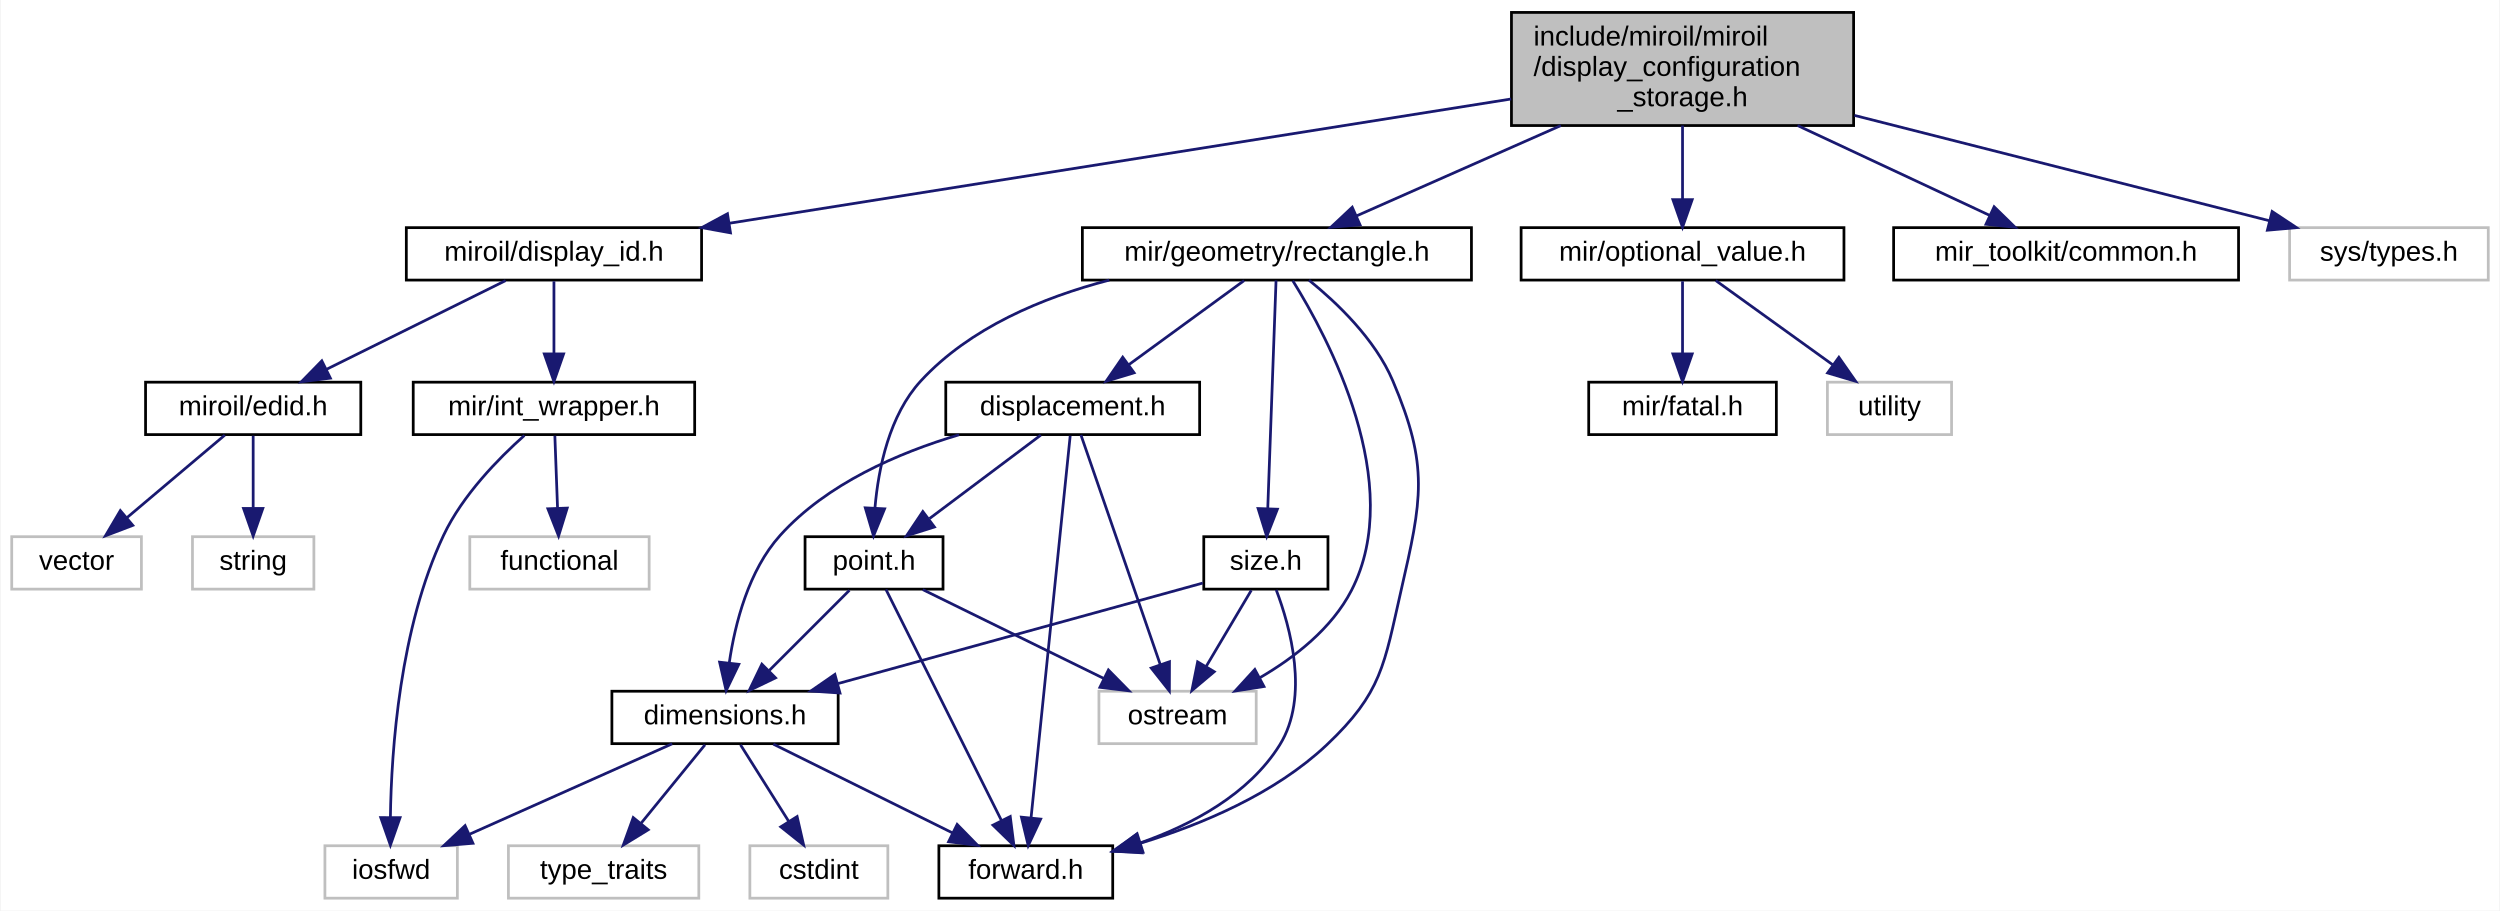
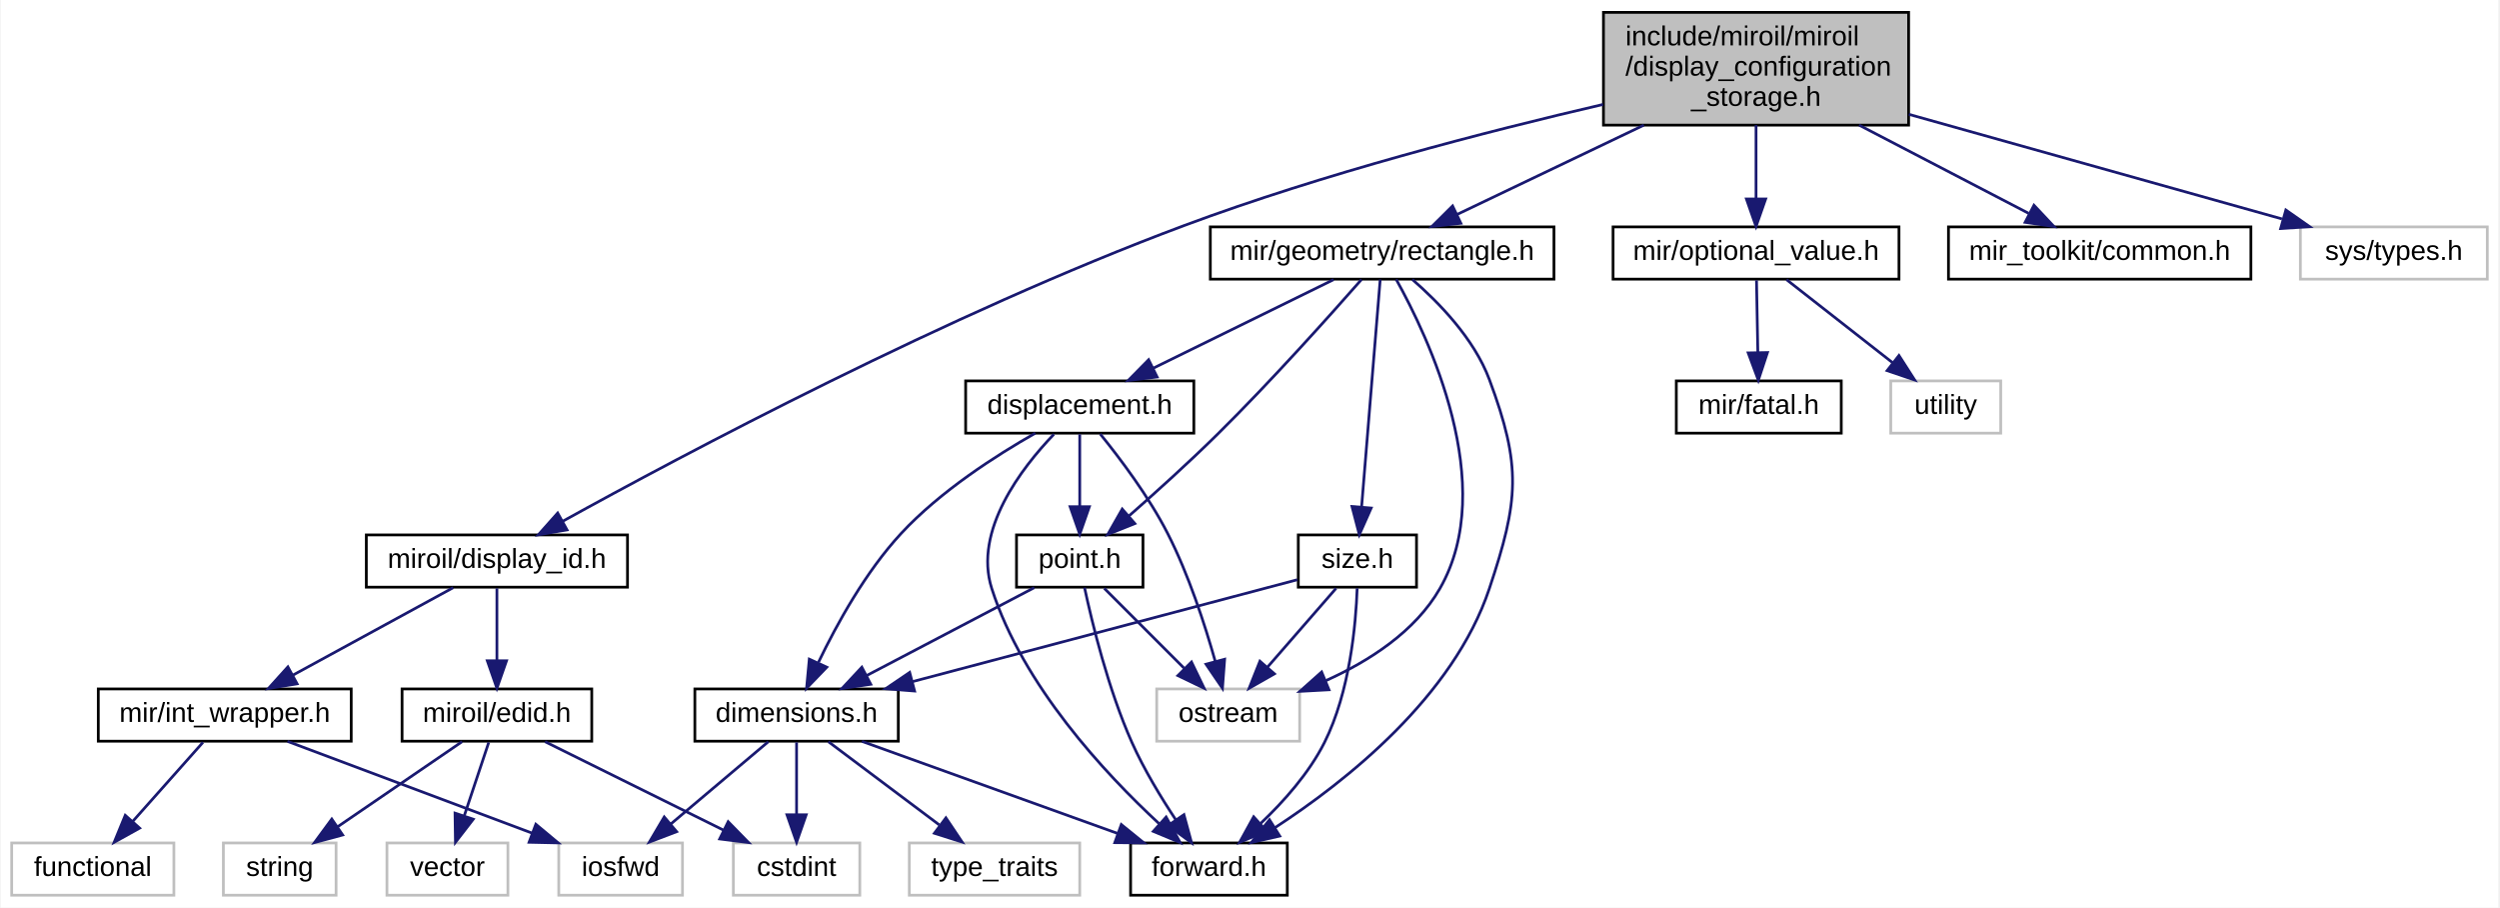
- <svg xmlns="http://www.w3.org/2000/svg" xmlns:xlink="http://www.w3.org/1999/xlink" width="906pt" height="330pt" viewBox="0.00 0.00 905.50 330.00">
+ <svg xmlns="http://www.w3.org/2000/svg" xmlns:xlink="http://www.w3.org/1999/xlink" width="909pt" height="330pt" viewBox="0.00 0.00 908.50 330.00">
  <g id="graph0" class="graph" transform="scale(1 1) rotate(0) translate(4 326)">
-     <polygon fill="white" stroke="transparent" points="-4,4 -4,-326 901.5,-326 901.5,4 -4,4" />
+     <polygon fill="white" stroke="transparent" points="-4,4 -4,-326 904.5,-326 904.5,4 -4,4" />
    <g id="node1" class="node">
      <g id="a_node1">
        <a xlink:title=" ">
-           <polygon fill="#bfbfbf" stroke="black" points="543.5,-280.5 543.5,-321.5 667.5,-321.5 667.5,-280.5 543.5,-280.5" />
-           <text text-anchor="start" x="551.5" y="-309.5" font-family="Arial" font-size="10.00">include/miroil/miroil</text>
-           <text text-anchor="start" x="551.5" y="-298.5" font-family="Arial" font-size="10.00">/display_configuration</text>
-           <text text-anchor="middle" x="605.5" y="-287.5" font-family="Arial" font-size="10.00">_storage.h</text>
+           <polygon fill="#bfbfbf" stroke="black" points="579,-280.5 579,-321.5 690,-321.5 690,-280.5 579,-280.5" />
+           <text text-anchor="start" x="587" y="-309.5" font-family="Arial" font-size="10.00">include/miroil/miroil</text>
+           <text text-anchor="start" x="587" y="-298.5" font-family="Arial" font-size="10.00">/display_configuration</text>
+           <text text-anchor="middle" x="634.5" y="-287.5" font-family="Arial" font-size="10.00">_storage.h</text>
        </a>
      </g>
    </g>
    <g id="node2" class="node">
      <g id="a_node2">
        <a xlink:href="display__id_8h.html" target="_top" xlink:title=" ">
-           <polygon fill="white" stroke="black" points="143,-224.5 143,-243.5 250,-243.5 250,-224.5 143,-224.5" />
-           <text text-anchor="middle" x="196.5" y="-231.5" font-family="Arial" font-size="10.00">miroil/display_id.h</text>
+           <polygon fill="white" stroke="black" points="129,-112.5 129,-131.5 224,-131.5 224,-112.5 129,-112.5" />
+           <text text-anchor="middle" x="176.5" y="-119.5" font-family="Arial" font-size="10.00">miroil/display_id.h</text>
        </a>
      </g>
    </g>
    <g id="edge1" class="edge">
-       <path fill="none" stroke="midnightblue" d="M543.38,-290.13C466.82,-277.96 337.39,-257.39 260.14,-245.11" />
-       <polygon fill="midnightblue" stroke="midnightblue" points="260.48,-241.62 250.05,-243.51 259.38,-248.54 260.48,-241.62" />
-     </g>
-     <g id="node9" class="node">
-       <g id="a_node9">
+       <path fill="none" stroke="midnightblue" d="M578.87,-288.03C536.46,-278.18 476.96,-262.81 426.5,-244 340.42,-211.91 244,-160.56 200.31,-136.4" />
+       <polygon fill="midnightblue" stroke="midnightblue" points="202,-133.34 191.56,-131.54 198.6,-139.46 202,-133.34" />
+     </g>
+     <g id="node10" class="node">
+       <g id="a_node10">
        <a xlink:href="rectangle_8h.html" target="_top" xlink:title=" ">
-           <polygon fill="white" stroke="black" points="388,-224.5 388,-243.5 529,-243.5 529,-224.5 388,-224.5" />
-           <text text-anchor="middle" x="458.5" y="-231.5" font-family="Arial" font-size="10.00">mir/geometry/rectangle.h</text>
-         </a>
-       </g>
-     </g>
-     <g id="edge8" class="edge">
-       <path fill="none" stroke="midnightblue" d="M561.4,-280.5C537.45,-269.91 508.52,-257.12 487.44,-247.8" />
-       <polygon fill="midnightblue" stroke="midnightblue" points="488.63,-244.5 478.07,-243.65 485.8,-250.9 488.63,-244.5" />
+           <polygon fill="white" stroke="black" points="436,-224.5 436,-243.5 561,-243.5 561,-224.5 436,-224.5" />
+           <text text-anchor="middle" x="498.5" y="-231.5" font-family="Arial" font-size="10.00">mir/geometry/rectangle.h</text>
+         </a>
+       </g>
+     </g>
+     <g id="edge9" class="edge">
+       <path fill="none" stroke="midnightblue" d="M593.7,-280.5C571.74,-270.01 545.26,-257.35 525.81,-248.05" />
+       <polygon fill="midnightblue" stroke="midnightblue" points="527.14,-244.81 516.6,-243.65 524.12,-251.12 527.14,-244.81" />
    </g>
    <g id="node18" class="node">
      <g id="a_node18">
        <a xlink:href="optional__value_8h.html" target="_top" xlink:title=" ">
-           <polygon fill="white" stroke="black" points="547,-224.5 547,-243.5 664,-243.5 664,-224.5 547,-224.5" />
-           <text text-anchor="middle" x="605.5" y="-231.5" font-family="Arial" font-size="10.00">mir/optional_value.h</text>
-         </a>
-       </g>
-     </g>
-     <g id="edge28" class="edge">
-       <path fill="none" stroke="midnightblue" d="M605.5,-280.5C605.5,-272.07 605.5,-262.24 605.5,-253.87" />
-       <polygon fill="midnightblue" stroke="midnightblue" points="609,-253.65 605.5,-243.65 602,-253.65 609,-253.65" />
+           <polygon fill="white" stroke="black" points="582.5,-224.5 582.5,-243.5 686.5,-243.5 686.5,-224.5 582.5,-224.5" />
+           <text text-anchor="middle" x="634.5" y="-231.5" font-family="Arial" font-size="10.00">mir/optional_value.h</text>
+         </a>
+       </g>
+     </g>
+     <g id="edge29" class="edge">
+       <path fill="none" stroke="midnightblue" d="M634.5,-280.5C634.5,-272.07 634.5,-262.24 634.5,-253.87" />
+       <polygon fill="midnightblue" stroke="midnightblue" points="638,-253.65 634.5,-243.65 631,-253.65 638,-253.65" />
    </g>
    <g id="node21" class="node">
      <g id="a_node21">
        <a xlink:href="common_8h.html" target="_top" xlink:title=" ">
-           <polygon fill="white" stroke="black" points="682,-224.5 682,-243.5 807,-243.5 807,-224.5 682,-224.5" />
-           <text text-anchor="middle" x="744.5" y="-231.5" font-family="Arial" font-size="10.00">mir_toolkit/common.h</text>
-         </a>
-       </g>
-     </g>
-     <g id="edge31" class="edge">
-       <path fill="none" stroke="midnightblue" d="M647.2,-280.5C669.75,-269.96 696.96,-257.23 716.86,-247.92" />
-       <polygon fill="midnightblue" stroke="midnightblue" points="718.42,-251.06 726,-243.65 715.46,-244.72 718.42,-251.06" />
+           <polygon fill="white" stroke="black" points="704.5,-224.5 704.5,-243.5 814.5,-243.5 814.5,-224.5 704.5,-224.5" />
+           <text text-anchor="middle" x="759.5" y="-231.5" font-family="Arial" font-size="10.00">mir_toolkit/common.h</text>
+         </a>
+       </g>
+     </g>
+     <g id="edge32" class="edge">
+       <path fill="none" stroke="midnightblue" d="M672,-280.5C691.91,-270.15 715.86,-257.69 733.66,-248.43" />
+       <polygon fill="midnightblue" stroke="midnightblue" points="735.6,-251.37 742.86,-243.65 732.37,-245.16 735.6,-251.37" />
    </g>
    <g id="node22" class="node">
      <g id="a_node22">
        <a xlink:title=" ">
-           <polygon fill="white" stroke="#bfbfbf" points="825.5,-224.5 825.5,-243.5 897.5,-243.5 897.5,-224.5 825.5,-224.5" />
-           <text text-anchor="middle" x="861.5" y="-231.5" font-family="Arial" font-size="10.00">sys/types.h</text>
-         </a>
-       </g>
-     </g>
-     <g id="edge32" class="edge">
-       <path fill="none" stroke="midnightblue" d="M667.8,-284.18C714.42,-272.34 777,-256.45 818.25,-245.98" />
-       <polygon fill="midnightblue" stroke="midnightblue" points="819.17,-249.36 828,-243.51 817.45,-242.57 819.17,-249.36" />
+           <polygon fill="white" stroke="#bfbfbf" points="832.5,-224.5 832.5,-243.5 900.5,-243.5 900.5,-224.5 832.5,-224.5" />
+           <text text-anchor="middle" x="866.5" y="-231.5" font-family="Arial" font-size="10.00">sys/types.h</text>
+         </a>
+       </g>
+     </g>
+     <g id="edge33" class="edge">
+       <path fill="none" stroke="midnightblue" d="M690.07,-284.43C731.85,-272.72 788.15,-256.95 825.8,-246.4" />
+       <polygon fill="midnightblue" stroke="midnightblue" points="827.22,-249.64 835.9,-243.57 825.33,-242.9 827.22,-249.64" />
    </g>
    <g id="node3" class="node">
      <g id="a_node3">
        <a xlink:href="int__wrapper_8h.html" target="_top" xlink:title=" ">
-           <polygon fill="white" stroke="black" points="145.5,-168.5 145.5,-187.5 247.5,-187.5 247.5,-168.5 145.5,-168.5" />
-           <text text-anchor="middle" x="196.5" y="-175.5" font-family="Arial" font-size="10.00">mir/int_wrapper.h</text>
+           <polygon fill="white" stroke="black" points="31.5,-56.5 31.5,-75.5 123.5,-75.5 123.5,-56.5 31.5,-56.5" />
+           <text text-anchor="middle" x="77.5" y="-63.5" font-family="Arial" font-size="10.00">mir/int_wrapper.h</text>
        </a>
      </g>
    </g>
    <g id="edge2" class="edge">
-       <path fill="none" stroke="midnightblue" d="M196.5,-224.08C196.5,-217.01 196.5,-206.86 196.5,-197.99" />
-       <polygon fill="midnightblue" stroke="midnightblue" points="200,-197.75 196.5,-187.75 193,-197.75 200,-197.75" />
+       <path fill="none" stroke="midnightblue" d="M160.59,-112.32C144.86,-103.74 120.56,-90.49 102.29,-80.52" />
+       <polygon fill="midnightblue" stroke="midnightblue" points="103.82,-77.37 93.37,-75.65 100.47,-83.52 103.82,-77.37" />
    </g>
    <g id="node6" class="node">
      <g id="a_node6">
        <a xlink:href="edid_8h.html" target="_top" xlink:title=" ">
-           <polygon fill="white" stroke="black" points="48.5,-168.5 48.5,-187.5 126.5,-187.5 126.5,-168.5 48.5,-168.5" />
-           <text text-anchor="middle" x="87.5" y="-175.5" font-family="Arial" font-size="10.00">miroil/edid.h</text>
+           <polygon fill="white" stroke="black" points="142,-56.5 142,-75.5 211,-75.5 211,-56.5 142,-56.5" />
+           <text text-anchor="middle" x="176.5" y="-63.5" font-family="Arial" font-size="10.00">miroil/edid.h</text>
        </a>
      </g>
    </g>
    <g id="edge5" class="edge">
-       <path fill="none" stroke="midnightblue" d="M178.99,-224.32C161.43,-215.62 134.17,-202.12 113.97,-192.11" />
-       <polygon fill="midnightblue" stroke="midnightblue" points="115.48,-188.96 104.97,-187.65 112.38,-195.23 115.48,-188.96" />
+       <path fill="none" stroke="midnightblue" d="M176.5,-112.08C176.5,-105.01 176.5,-94.86 176.5,-85.99" />
+       <polygon fill="midnightblue" stroke="midnightblue" points="180,-85.75 176.5,-75.75 173,-85.75 180,-85.75" />
    </g>
    <g id="node4" class="node">
      <g id="a_node4">
        <a xlink:title=" ">
-           <polygon fill="white" stroke="#bfbfbf" points="113.5,-0.5 113.5,-19.5 161.5,-19.5 161.5,-0.5 113.5,-0.5" />
-           <text text-anchor="middle" x="137.5" y="-7.5" font-family="Arial" font-size="10.00">iosfwd</text>
+           <polygon fill="white" stroke="#bfbfbf" points="199,-0.5 199,-19.5 244,-19.5 244,-0.5 199,-0.5" />
+           <text text-anchor="middle" x="221.5" y="-7.5" font-family="Arial" font-size="10.00">iosfwd</text>
        </a>
      </g>
    </g>
    <g id="edge3" class="edge">
-       <path fill="none" stroke="midnightblue" d="M185.78,-168.19C176.45,-159.88 163.37,-146.56 156.5,-132 140.67,-98.47 137.59,-54.47 137.23,-29.83" />
-       <polygon fill="midnightblue" stroke="midnightblue" points="140.73,-29.69 137.23,-19.7 133.73,-29.7 140.73,-29.69" />
+       <path fill="none" stroke="midnightblue" d="M100.32,-56.44C124.33,-47.44 162.33,-33.19 189.37,-23.05" />
+       <polygon fill="midnightblue" stroke="midnightblue" points="190.66,-26.3 198.79,-19.52 188.2,-19.75 190.66,-26.3" />
    </g>
    <g id="node5" class="node">
      <g id="a_node5">
        <a xlink:title=" ">
-           <polygon fill="white" stroke="#bfbfbf" points="166,-112.5 166,-131.5 231,-131.5 231,-112.5 166,-112.5" />
-           <text text-anchor="middle" x="198.5" y="-119.5" font-family="Arial" font-size="10.00">functional</text>
+           <polygon fill="white" stroke="#bfbfbf" points="0,-0.5 0,-19.5 59,-19.5 59,-0.5 0,-0.5" />
+           <text text-anchor="middle" x="29.5" y="-7.5" font-family="Arial" font-size="10.00">functional</text>
        </a>
      </g>
    </g>
    <g id="edge4" class="edge">
-       <path fill="none" stroke="midnightblue" d="M196.83,-168.08C197.09,-161.01 197.47,-150.86 197.8,-141.99" />
-       <polygon fill="midnightblue" stroke="midnightblue" points="201.3,-141.87 198.18,-131.75 194.31,-141.61 201.3,-141.87" />
+       <path fill="none" stroke="midnightblue" d="M69.57,-56.08C62.65,-48.3 52.43,-36.8 44.05,-27.37" />
+       <polygon fill="midnightblue" stroke="midnightblue" points="46.54,-24.9 37.28,-19.75 41.31,-29.55 46.54,-24.9" />
    </g>
    <g id="node7" class="node">
      <g id="a_node7">
        <a xlink:title=" ">
-           <polygon fill="white" stroke="#bfbfbf" points="65.5,-112.5 65.5,-131.5 109.5,-131.5 109.5,-112.5 65.5,-112.5" />
-           <text text-anchor="middle" x="87.5" y="-119.5" font-family="Arial" font-size="10.00">string</text>
+           <polygon fill="white" stroke="#bfbfbf" points="262.5,-0.5 262.5,-19.5 308.5,-19.5 308.5,-0.5 262.5,-0.5" />
+           <text text-anchor="middle" x="285.5" y="-7.5" font-family="Arial" font-size="10.00">cstdint</text>
        </a>
      </g>
    </g>
    <g id="edge6" class="edge">
-       <path fill="none" stroke="midnightblue" d="M87.5,-168.08C87.5,-161.01 87.5,-150.86 87.5,-141.99" />
-       <polygon fill="midnightblue" stroke="midnightblue" points="91,-141.75 87.5,-131.75 84,-141.75 91,-141.75" />
+       <path fill="none" stroke="midnightblue" d="M194.01,-56.32C211.57,-47.62 238.83,-34.12 259.03,-24.11" />
+       <polygon fill="midnightblue" stroke="midnightblue" points="260.62,-27.23 268.03,-19.65 257.52,-20.96 260.62,-27.23" />
    </g>
    <g id="node8" class="node">
      <g id="a_node8">
        <a xlink:title=" ">
-           <polygon fill="white" stroke="#bfbfbf" points="0,-112.5 0,-131.5 47,-131.5 47,-112.5 0,-112.5" />
-           <text text-anchor="middle" x="23.5" y="-119.5" font-family="Arial" font-size="10.00">vector</text>
+           <polygon fill="white" stroke="#bfbfbf" points="77,-0.5 77,-19.5 118,-19.5 118,-0.5 77,-0.5" />
+           <text text-anchor="middle" x="97.5" y="-7.5" font-family="Arial" font-size="10.00">string</text>
        </a>
      </g>
    </g>
    <g id="edge7" class="edge">
-       <path fill="none" stroke="midnightblue" d="M77.22,-168.32C67.66,-160.26 53.22,-148.08 41.72,-138.37" />
-       <polygon fill="midnightblue" stroke="midnightblue" points="43.87,-135.61 33.97,-131.83 39.36,-140.96 43.87,-135.61" />
-     </g>
-     <g id="node10" class="node">
-       <g id="a_node10">
-         <a xlink:href="forward_8h.html" target="_top" xlink:title=" ">
-           <polygon fill="white" stroke="black" points="336,-0.5 336,-19.5 399,-19.5 399,-0.5 336,-0.5" />
-           <text text-anchor="middle" x="367.5" y="-7.5" font-family="Arial" font-size="10.00">forward.h</text>
-         </a>
-       </g>
-     </g>
-     <g id="edge9" class="edge">
-       <path fill="none" stroke="midnightblue" d="M470.12,-224.47C480.17,-216.35 494.06,-203.14 500.5,-188 513.73,-156.89 511.03,-144.95 503.5,-112 497.35,-85.06 496.59,-74.97 476.5,-56 457.78,-38.33 431.15,-27.16 408.9,-20.37" />
-       <polygon fill="midnightblue" stroke="midnightblue" points="409.61,-16.93 399.03,-17.55 407.68,-23.66 409.61,-16.93" />
+       <path fill="none" stroke="midnightblue" d="M163.81,-56.32C151.6,-47.98 132.92,-35.21 118.5,-25.35" />
+       <polygon fill="midnightblue" stroke="midnightblue" points="120.39,-22.41 110.16,-19.65 116.44,-28.19 120.39,-22.41" />
+     </g>
+     <g id="node9" class="node">
+       <g id="a_node9">
+         <a xlink:title=" ">
+           <polygon fill="white" stroke="#bfbfbf" points="136.5,-0.5 136.5,-19.5 180.5,-19.5 180.5,-0.5 136.5,-0.5" />
+           <text text-anchor="middle" x="158.5" y="-7.5" font-family="Arial" font-size="10.00">vector</text>
+         </a>
+       </g>
+     </g>
+     <g id="edge8" class="edge">
+       <path fill="none" stroke="midnightblue" d="M173.53,-56.08C171.12,-48.85 167.64,-38.41 164.63,-29.4" />
+       <polygon fill="midnightblue" stroke="midnightblue" points="167.9,-28.13 161.42,-19.75 161.26,-30.34 167.9,-28.13" />
    </g>
    <g id="node11" class="node">
      <g id="a_node11">
+         <a xlink:href="forward_8h.html" target="_top" xlink:title=" ">
+           <polygon fill="white" stroke="black" points="407,-0.5 407,-19.5 464,-19.5 464,-0.5 407,-0.5" />
+           <text text-anchor="middle" x="435.5" y="-7.5" font-family="Arial" font-size="10.00">forward.h</text>
+         </a>
+       </g>
+     </g>
+     <g id="edge10" class="edge">
+       <path fill="none" stroke="midnightblue" d="M509.49,-224.37C518.95,-216.17 531.94,-202.92 537.5,-188 549.31,-156.35 548.18,-144.04 537.5,-112 524.39,-72.66 485.23,-41.8 459.43,-25" />
+       <polygon fill="midnightblue" stroke="midnightblue" points="461.25,-22.02 450.92,-19.66 457.53,-27.94 461.25,-22.02" />
+     </g>
+     <g id="node12" class="node">
+       <g id="a_node12">
        <a xlink:href="point_8h.html" target="_top" xlink:title=" ">
-           <polygon fill="white" stroke="black" points="287.5,-112.5 287.5,-131.5 337.5,-131.5 337.5,-112.5 287.5,-112.5" />
-           <text text-anchor="middle" x="312.5" y="-119.5" font-family="Arial" font-size="10.00">point.h</text>
-         </a>
-       </g>
-     </g>
-     <g id="edge10" class="edge">
-       <path fill="none" stroke="midnightblue" d="M397.75,-224.49C373.5,-218.18 347.2,-207.17 329.5,-188 318.01,-175.56 314.09,-156.32 312.84,-142" />
-       <polygon fill="midnightblue" stroke="midnightblue" points="316.33,-141.6 312.32,-131.79 309.33,-141.96 316.33,-141.6" />
+           <polygon fill="white" stroke="black" points="365.5,-112.5 365.5,-131.5 411.5,-131.5 411.5,-112.5 365.5,-112.5" />
+           <text text-anchor="middle" x="388.5" y="-119.5" font-family="Arial" font-size="10.00">point.h</text>
+         </a>
+       </g>
+     </g>
+     <g id="edge11" class="edge">
+       <path fill="none" stroke="midnightblue" d="M490.98,-224.35C479.84,-211.67 458.17,-187.42 438.5,-168 428.22,-157.85 416.19,-146.99 406.51,-138.49" />
+       <polygon fill="midnightblue" stroke="midnightblue" points="408.55,-135.63 398.71,-131.7 403.96,-140.91 408.55,-135.63" />
    </g>
    <g id="node15" class="node">
      <g id="a_node15">
        <a xlink:title=" ">
-           <polygon fill="white" stroke="#bfbfbf" points="394,-56.5 394,-75.5 451,-75.5 451,-56.5 394,-56.5" />
-           <text text-anchor="middle" x="422.5" y="-63.5" font-family="Arial" font-size="10.00">ostream</text>
-         </a>
-       </g>
-     </g>
-     <g id="edge27" class="edge">
-       <path fill="none" stroke="midnightblue" d="M464.25,-224.28C477.08,-203.65 505.39,-150.66 485.5,-112 478.42,-98.25 464.98,-87.77 452.32,-80.39" />
-       <polygon fill="midnightblue" stroke="midnightblue" points="453.81,-77.22 443.35,-75.57 450.5,-83.39 453.81,-77.22" />
+           <polygon fill="white" stroke="#bfbfbf" points="416.5,-56.5 416.5,-75.5 468.5,-75.5 468.5,-56.5 416.5,-56.5" />
+           <text text-anchor="middle" x="442.5" y="-63.5" font-family="Arial" font-size="10.00">ostream</text>
+         </a>
+       </g>
+     </g>
+     <g id="edge28" class="edge">
+       <path fill="none" stroke="midnightblue" d="M503.6,-224.42C515.21,-203.63 541.04,-149.54 519.5,-112 510.5,-96.32 493.69,-85.58 478.07,-78.54" />
+       <polygon fill="midnightblue" stroke="midnightblue" points="479.16,-75.2 468.58,-74.62 476.49,-81.67 479.16,-75.2" />
    </g>
    <g id="node16" class="node">
      <g id="a_node16">
        <a xlink:href="size_8h.html" target="_top" xlink:title=" ">
-           <polygon fill="white" stroke="black" points="432,-112.5 432,-131.5 477,-131.5 477,-112.5 432,-112.5" />
-           <text text-anchor="middle" x="454.5" y="-119.5" font-family="Arial" font-size="10.00">size.h</text>
-         </a>
-       </g>
-     </g>
-     <g id="edge18" class="edge">
-       <path fill="none" stroke="midnightblue" d="M458.19,-224.37C457.54,-206.62 456.05,-165.67 455.18,-141.6" />
-       <polygon fill="midnightblue" stroke="midnightblue" points="458.67,-141.46 454.81,-131.59 451.68,-141.71 458.67,-141.46" />
+           <polygon fill="white" stroke="black" points="468,-112.5 468,-131.5 511,-131.5 511,-112.5 468,-112.5" />
+           <text text-anchor="middle" x="489.5" y="-119.5" font-family="Arial" font-size="10.00">size.h</text>
+         </a>
+       </g>
+     </g>
+     <g id="edge19" class="edge">
+       <path fill="none" stroke="midnightblue" d="M497.79,-224.37C496.34,-206.62 492.99,-165.67 491.02,-141.6" />
+       <polygon fill="midnightblue" stroke="midnightblue" points="494.51,-141.27 490.2,-131.59 487.53,-141.84 494.51,-141.27" />
    </g>
    <g id="node17" class="node">
      <g id="a_node17">
        <a xlink:href="displacement_8h.html" target="_top" xlink:title=" ">
-           <polygon fill="white" stroke="black" points="338.5,-168.5 338.5,-187.5 430.5,-187.5 430.5,-168.5 338.5,-168.5" />
-           <text text-anchor="middle" x="384.5" y="-175.5" font-family="Arial" font-size="10.00">displacement.h</text>
-         </a>
-       </g>
-     </g>
-     <g id="edge22" class="edge">
-       <path fill="none" stroke="midnightblue" d="M446.61,-224.32C435.35,-216.11 418.21,-203.6 404.79,-193.81" />
-       <polygon fill="midnightblue" stroke="midnightblue" points="406.75,-190.9 396.61,-187.83 402.62,-196.56 406.75,-190.9" />
-     </g>
-     <g id="edge11" class="edge">
-       <path fill="none" stroke="midnightblue" d="M316.82,-112.37C325.81,-94.38 346.72,-52.55 358.69,-28.63" />
-       <polygon fill="midnightblue" stroke="midnightblue" points="361.86,-30.1 363.2,-19.59 355.6,-26.97 361.86,-30.1" />
-     </g>
-     <g id="node12" class="node">
-       <g id="a_node12">
-         <a xlink:href="dimensions_8h.html" target="_top" xlink:title=" ">
-           <polygon fill="white" stroke="black" points="217.5,-56.5 217.5,-75.5 299.5,-75.5 299.5,-56.5 217.5,-56.5" />
-           <text text-anchor="middle" x="258.5" y="-63.5" font-family="Arial" font-size="10.00">dimensions.h</text>
-         </a>
-       </g>
+           <polygon fill="white" stroke="black" points="347,-168.5 347,-187.5 430,-187.5 430,-168.5 347,-168.5" />
+           <text text-anchor="middle" x="388.5" y="-175.5" font-family="Arial" font-size="10.00">displacement.h</text>
+         </a>
+       </g>
+     </g>
+     <g id="edge23" class="edge">
+       <path fill="none" stroke="midnightblue" d="M480.83,-224.32C463.11,-215.62 435.6,-202.12 415.21,-192.11" />
+       <polygon fill="midnightblue" stroke="midnightblue" points="416.65,-188.92 406.13,-187.65 413.56,-195.2 416.65,-188.92" />
    </g>
    <g id="edge12" class="edge">
-       <path fill="none" stroke="midnightblue" d="M303.58,-112.08C295.72,-104.22 284.07,-92.57 274.58,-83.08" />
-       <polygon fill="midnightblue" stroke="midnightblue" points="276.8,-80.35 267.25,-75.75 271.85,-85.3 276.8,-80.35" />
-     </g>
-     <g id="edge17" class="edge">
-       <path fill="none" stroke="midnightblue" d="M330.17,-112.32C347.89,-103.62 375.4,-90.12 395.79,-80.11" />
-       <polygon fill="midnightblue" stroke="midnightblue" points="397.44,-83.2 404.87,-75.65 394.35,-76.92 397.44,-83.2" />
-     </g>
-     <g id="edge14" class="edge">
-       <path fill="none" stroke="midnightblue" d="M239.33,-56.44C219.59,-47.64 188.61,-33.81 166.01,-23.72" />
-       <polygon fill="midnightblue" stroke="midnightblue" points="167.14,-20.4 156.58,-19.52 164.29,-26.79 167.14,-20.4" />
-     </g>
-     <g id="edge13" class="edge">
-       <path fill="none" stroke="midnightblue" d="M276.01,-56.32C293.57,-47.62 320.83,-34.12 341.03,-24.11" />
-       <polygon fill="midnightblue" stroke="midnightblue" points="342.62,-27.23 350.03,-19.65 339.52,-20.96 342.62,-27.23" />
+       <path fill="none" stroke="midnightblue" d="M390.25,-112.32C392.98,-99.61 398.86,-75.32 407.5,-56 411.87,-46.24 418.04,-36.06 423.48,-27.86" />
+       <polygon fill="midnightblue" stroke="midnightblue" points="426.4,-29.79 429.18,-19.57 420.63,-25.83 426.4,-29.79" />
    </g>
    <g id="node13" class="node">
      <g id="a_node13">
-         <a xlink:title=" ">
-           <polygon fill="white" stroke="#bfbfbf" points="180,-0.5 180,-19.5 249,-19.5 249,-0.5 180,-0.5" />
-           <text text-anchor="middle" x="214.5" y="-7.5" font-family="Arial" font-size="10.00">type_traits</text>
-         </a>
-       </g>
+         <a xlink:href="dimensions_8h.html" target="_top" xlink:title=" ">
+           <polygon fill="white" stroke="black" points="248.5,-56.5 248.5,-75.5 322.5,-75.5 322.5,-56.5 248.5,-56.5" />
+           <text text-anchor="middle" x="285.5" y="-63.5" font-family="Arial" font-size="10.00">dimensions.h</text>
+         </a>
+       </g>
+     </g>
+     <g id="edge13" class="edge">
+       <path fill="none" stroke="midnightblue" d="M371.95,-112.32C355.51,-103.7 330.07,-90.36 311.03,-80.39" />
+       <polygon fill="midnightblue" stroke="midnightblue" points="312.49,-77.2 302.01,-75.65 309.24,-83.4 312.49,-77.2" />
+     </g>
+     <g id="edge18" class="edge">
+       <path fill="none" stroke="midnightblue" d="M397.42,-112.08C405.28,-104.22 416.93,-92.57 426.42,-83.08" />
+       <polygon fill="midnightblue" stroke="midnightblue" points="429.15,-85.3 433.75,-75.75 424.2,-80.35 429.15,-85.3" />
    </g>
    <g id="edge15" class="edge">
-       <path fill="none" stroke="midnightblue" d="M251.23,-56.08C244.96,-48.38 235.71,-37.03 228.07,-27.65" />
-       <polygon fill="midnightblue" stroke="midnightblue" points="230.66,-25.29 221.63,-19.75 225.23,-29.71 230.66,-25.29" />
+       <path fill="none" stroke="midnightblue" d="M275.22,-56.32C265.66,-48.26 251.22,-36.08 239.72,-26.37" />
+       <polygon fill="midnightblue" stroke="midnightblue" points="241.87,-23.61 231.97,-19.83 237.36,-28.96 241.87,-23.61" />
+     </g>
+     <g id="edge17" class="edge">
+       <path fill="none" stroke="midnightblue" d="M285.5,-56.08C285.5,-49.01 285.5,-38.86 285.5,-29.99" />
+       <polygon fill="midnightblue" stroke="midnightblue" points="289,-29.75 285.5,-19.75 282,-29.75 289,-29.75" />
+     </g>
+     <g id="edge14" class="edge">
+       <path fill="none" stroke="midnightblue" d="M309.27,-56.44C334.39,-47.4 374.21,-33.06 402.4,-22.92" />
+       <polygon fill="midnightblue" stroke="midnightblue" points="403.62,-26.2 411.84,-19.52 401.25,-19.61 403.62,-26.2" />
    </g>
    <g id="node14" class="node">
      <g id="a_node14">
        <a xlink:title=" ">
-           <polygon fill="white" stroke="#bfbfbf" points="267.5,-0.5 267.5,-19.5 317.5,-19.5 317.5,-0.5 267.5,-0.5" />
-           <text text-anchor="middle" x="292.5" y="-7.5" font-family="Arial" font-size="10.00">cstdint</text>
+           <polygon fill="white" stroke="#bfbfbf" points="326.5,-0.5 326.5,-19.5 388.5,-19.5 388.5,-0.5 326.5,-0.5" />
+           <text text-anchor="middle" x="357.5" y="-7.5" font-family="Arial" font-size="10.00">type_traits</text>
        </a>
      </g>
    </g>
    <g id="edge16" class="edge">
-       <path fill="none" stroke="midnightblue" d="M264.11,-56.08C268.87,-48.53 275.82,-37.49 281.65,-28.23" />
-       <polygon fill="midnightblue" stroke="midnightblue" points="284.62,-30.08 286.99,-19.75 278.7,-26.35 284.62,-30.08" />
-     </g>
-     <g id="edge19" class="edge">
-       <path fill="none" stroke="midnightblue" d="M458.25,-112.23C463.28,-98.96 470.41,-73.47 459.5,-56 448.36,-38.15 427.85,-27.18 409.02,-20.55" />
-       <polygon fill="midnightblue" stroke="midnightblue" points="409.98,-17.18 399.39,-17.47 407.84,-23.85 409.98,-17.18" />
+       <path fill="none" stroke="midnightblue" d="M297.07,-56.32C307.92,-48.18 324.38,-35.84 337.38,-26.09" />
+       <polygon fill="midnightblue" stroke="midnightblue" points="339.82,-28.63 345.72,-19.83 335.62,-23.03 339.82,-28.63" />
    </g>
    <g id="edge20" class="edge">
-       <path fill="none" stroke="midnightblue" d="M431.63,-114.7C399.24,-105.77 339.46,-89.31 299.34,-78.25" />
-       <polygon fill="midnightblue" stroke="midnightblue" points="300.16,-74.85 289.59,-75.57 298.31,-81.6 300.16,-74.85" />
+       <path fill="none" stroke="midnightblue" d="M489.41,-112.09C488.95,-99.09 486.79,-74.45 477.5,-56 471.89,-44.86 462.66,-34.53 454.29,-26.58" />
+       <polygon fill="midnightblue" stroke="midnightblue" points="456.44,-23.81 446.66,-19.74 451.77,-29.02 456.44,-23.81" />
    </g>
    <g id="edge21" class="edge">
-       <path fill="none" stroke="midnightblue" d="M449.22,-112.08C444.79,-104.61 438.34,-93.72 432.88,-84.52" />
-       <polygon fill="midnightblue" stroke="midnightblue" points="435.79,-82.57 427.69,-75.75 429.77,-86.14 435.79,-82.57" />
-     </g>
-     <g id="edge23" class="edge">
-       <path fill="none" stroke="midnightblue" d="M383.59,-168.08C380.91,-141.95 373.05,-65.21 369.4,-29.58" />
-       <polygon fill="midnightblue" stroke="midnightblue" points="372.88,-29.16 368.38,-19.57 365.91,-29.87 372.88,-29.16" />
+       <path fill="none" stroke="midnightblue" d="M467.67,-115.22C434.36,-106.41 370.25,-89.43 327.67,-78.16" />
+       <polygon fill="midnightblue" stroke="midnightblue" points="328.43,-74.74 317.87,-75.57 326.64,-81.51 328.43,-74.74" />
+     </g>
+     <g id="edge22" class="edge">
+       <path fill="none" stroke="midnightblue" d="M481.74,-112.08C474.96,-104.3 464.96,-92.8 456.74,-83.37" />
+       <polygon fill="midnightblue" stroke="midnightblue" points="459.32,-81 450.12,-75.75 454.04,-85.59 459.32,-81" />
+     </g>
+     <g id="edge24" class="edge">
+       <path fill="none" stroke="midnightblue" d="M379.1,-168.1C367.4,-155.9 349.74,-133.08 356.5,-112 367.79,-76.76 397.74,-44.69 417.34,-26.54" />
+       <polygon fill="midnightblue" stroke="midnightblue" points="419.92,-28.93 425.03,-19.65 415.25,-23.72 419.92,-28.93" />
+     </g>
+     <g id="edge26" class="edge">
+       <path fill="none" stroke="midnightblue" d="M388.5,-168.08C388.5,-161.01 388.5,-150.86 388.5,-141.99" />
+       <polygon fill="midnightblue" stroke="midnightblue" points="392,-141.75 388.5,-131.75 385,-141.75 392,-141.75" />
    </g>
    <g id="edge25" class="edge">
-       <path fill="none" stroke="midnightblue" d="M372.93,-168.32C362.08,-160.18 345.62,-147.84 332.62,-138.09" />
-       <polygon fill="midnightblue" stroke="midnightblue" points="334.38,-135.03 324.28,-131.83 330.18,-140.63 334.38,-135.03" />
-     </g>
-     <g id="edge24" class="edge">
-       <path fill="none" stroke="midnightblue" d="M343.31,-168.44C321.31,-161.9 295.37,-150.71 278.5,-132 267.02,-119.27 262.13,-100.07 260.04,-85.84" />
-       <polygon fill="midnightblue" stroke="midnightblue" points="263.5,-85.25 258.9,-75.7 256.54,-86.03 263.5,-85.25" />
-     </g>
-     <g id="edge26" class="edge">
-       <path fill="none" stroke="midnightblue" d="M387.48,-168.37C393.64,-150.54 407.89,-109.3 416.19,-85.27" />
-       <polygon fill="midnightblue" stroke="midnightblue" points="419.57,-86.19 419.53,-75.59 412.96,-83.9 419.57,-86.19" />
+       <path fill="none" stroke="midnightblue" d="M372.33,-168.49C358.2,-160.47 337.77,-147.41 323.5,-132 310.62,-118.09 300.14,-99.08 293.47,-85.21" />
+       <polygon fill="midnightblue" stroke="midnightblue" points="296.49,-83.41 289.14,-75.78 290.13,-86.33 296.49,-83.41" />
+     </g>
+     <g id="edge27" class="edge">
+       <path fill="none" stroke="midnightblue" d="M395.95,-168.2C403.04,-159.47 413.61,-145.49 420.5,-132 428.12,-117.08 434.01,-98.94 437.77,-85.62" />
+       <polygon fill="midnightblue" stroke="midnightblue" points="441.21,-86.3 440.41,-75.74 434.44,-84.49 441.21,-86.3" />
    </g>
    <g id="node19" class="node">
      <g id="a_node19">
        <a xlink:href="fatal_8h.html" target="_top" xlink:title=" ">
-           <polygon fill="white" stroke="black" points="571.5,-168.5 571.5,-187.5 639.5,-187.5 639.5,-168.5 571.5,-168.5" />
-           <text text-anchor="middle" x="605.5" y="-175.5" font-family="Arial" font-size="10.00">mir/fatal.h</text>
-         </a>
-       </g>
-     </g>
-     <g id="edge29" class="edge">
-       <path fill="none" stroke="midnightblue" d="M605.5,-224.08C605.5,-217.01 605.5,-206.86 605.5,-197.99" />
-       <polygon fill="midnightblue" stroke="midnightblue" points="609,-197.75 605.5,-187.75 602,-197.75 609,-197.75" />
+           <polygon fill="white" stroke="black" points="605.5,-168.5 605.5,-187.5 665.5,-187.5 665.5,-168.5 605.5,-168.5" />
+           <text text-anchor="middle" x="635.5" y="-175.5" font-family="Arial" font-size="10.00">mir/fatal.h</text>
+         </a>
+       </g>
+     </g>
+     <g id="edge30" class="edge">
+       <path fill="none" stroke="midnightblue" d="M634.67,-224.08C634.8,-217.01 634.98,-206.86 635.15,-197.99" />
+       <polygon fill="midnightblue" stroke="midnightblue" points="638.65,-197.81 635.34,-187.75 631.65,-197.68 638.65,-197.81" />
    </g>
    <g id="node20" class="node">
      <g id="a_node20">
        <a xlink:title=" ">
-           <polygon fill="white" stroke="#bfbfbf" points="658,-168.5 658,-187.5 703,-187.5 703,-168.5 658,-168.5" />
-           <text text-anchor="middle" x="680.5" y="-175.5" font-family="Arial" font-size="10.00">utility</text>
-         </a>
-       </g>
-     </g>
-     <g id="edge30" class="edge">
-       <path fill="none" stroke="midnightblue" d="M617.55,-224.32C628.96,-216.11 646.33,-203.6 659.93,-193.81" />
-       <polygon fill="midnightblue" stroke="midnightblue" points="662.16,-196.52 668.23,-187.83 658.07,-190.84 662.16,-196.52" />
+           <polygon fill="white" stroke="#bfbfbf" points="683.5,-168.5 683.5,-187.5 723.5,-187.5 723.5,-168.5 683.5,-168.5" />
+           <text text-anchor="middle" x="703.5" y="-175.5" font-family="Arial" font-size="10.00">utility</text>
+         </a>
+       </g>
+     </g>
+     <g id="edge31" class="edge">
+       <path fill="none" stroke="midnightblue" d="M645.59,-224.32C655.99,-216.18 671.76,-203.84 684.22,-194.09" />
+       <polygon fill="midnightblue" stroke="midnightblue" points="686.49,-196.75 692.21,-187.83 682.18,-191.24 686.49,-196.75" />
    </g>
  </g>
</svg>
